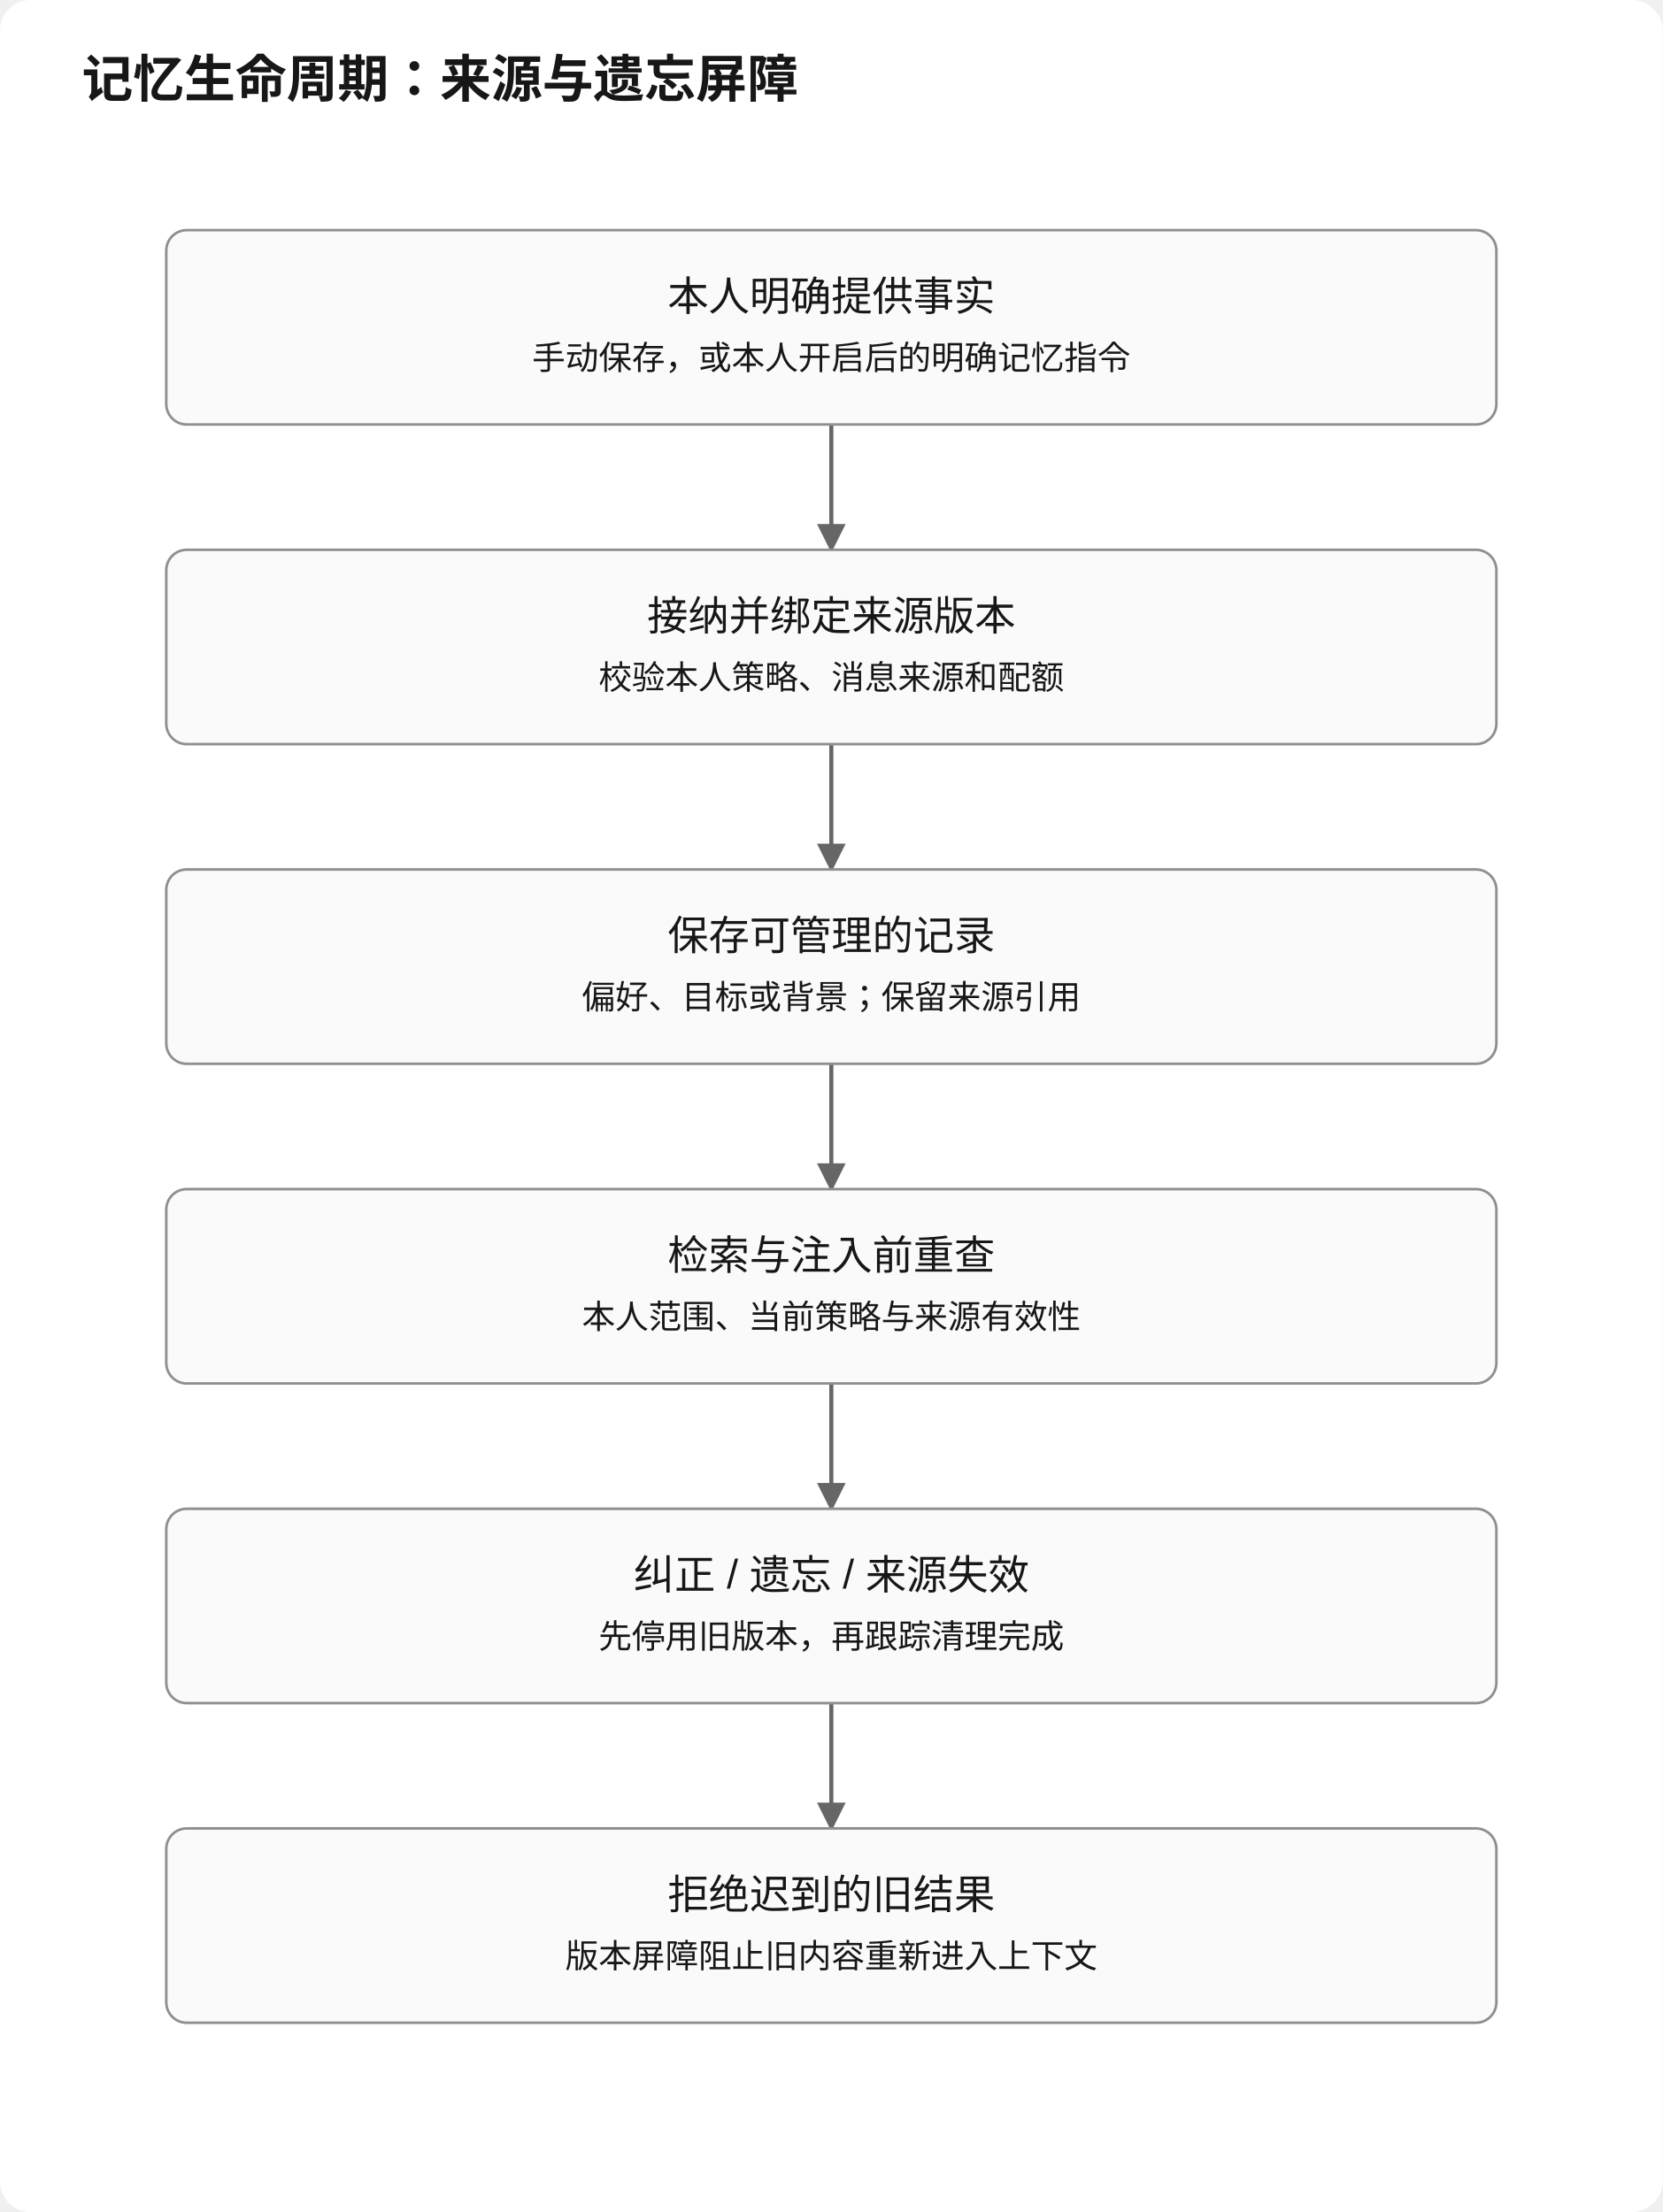
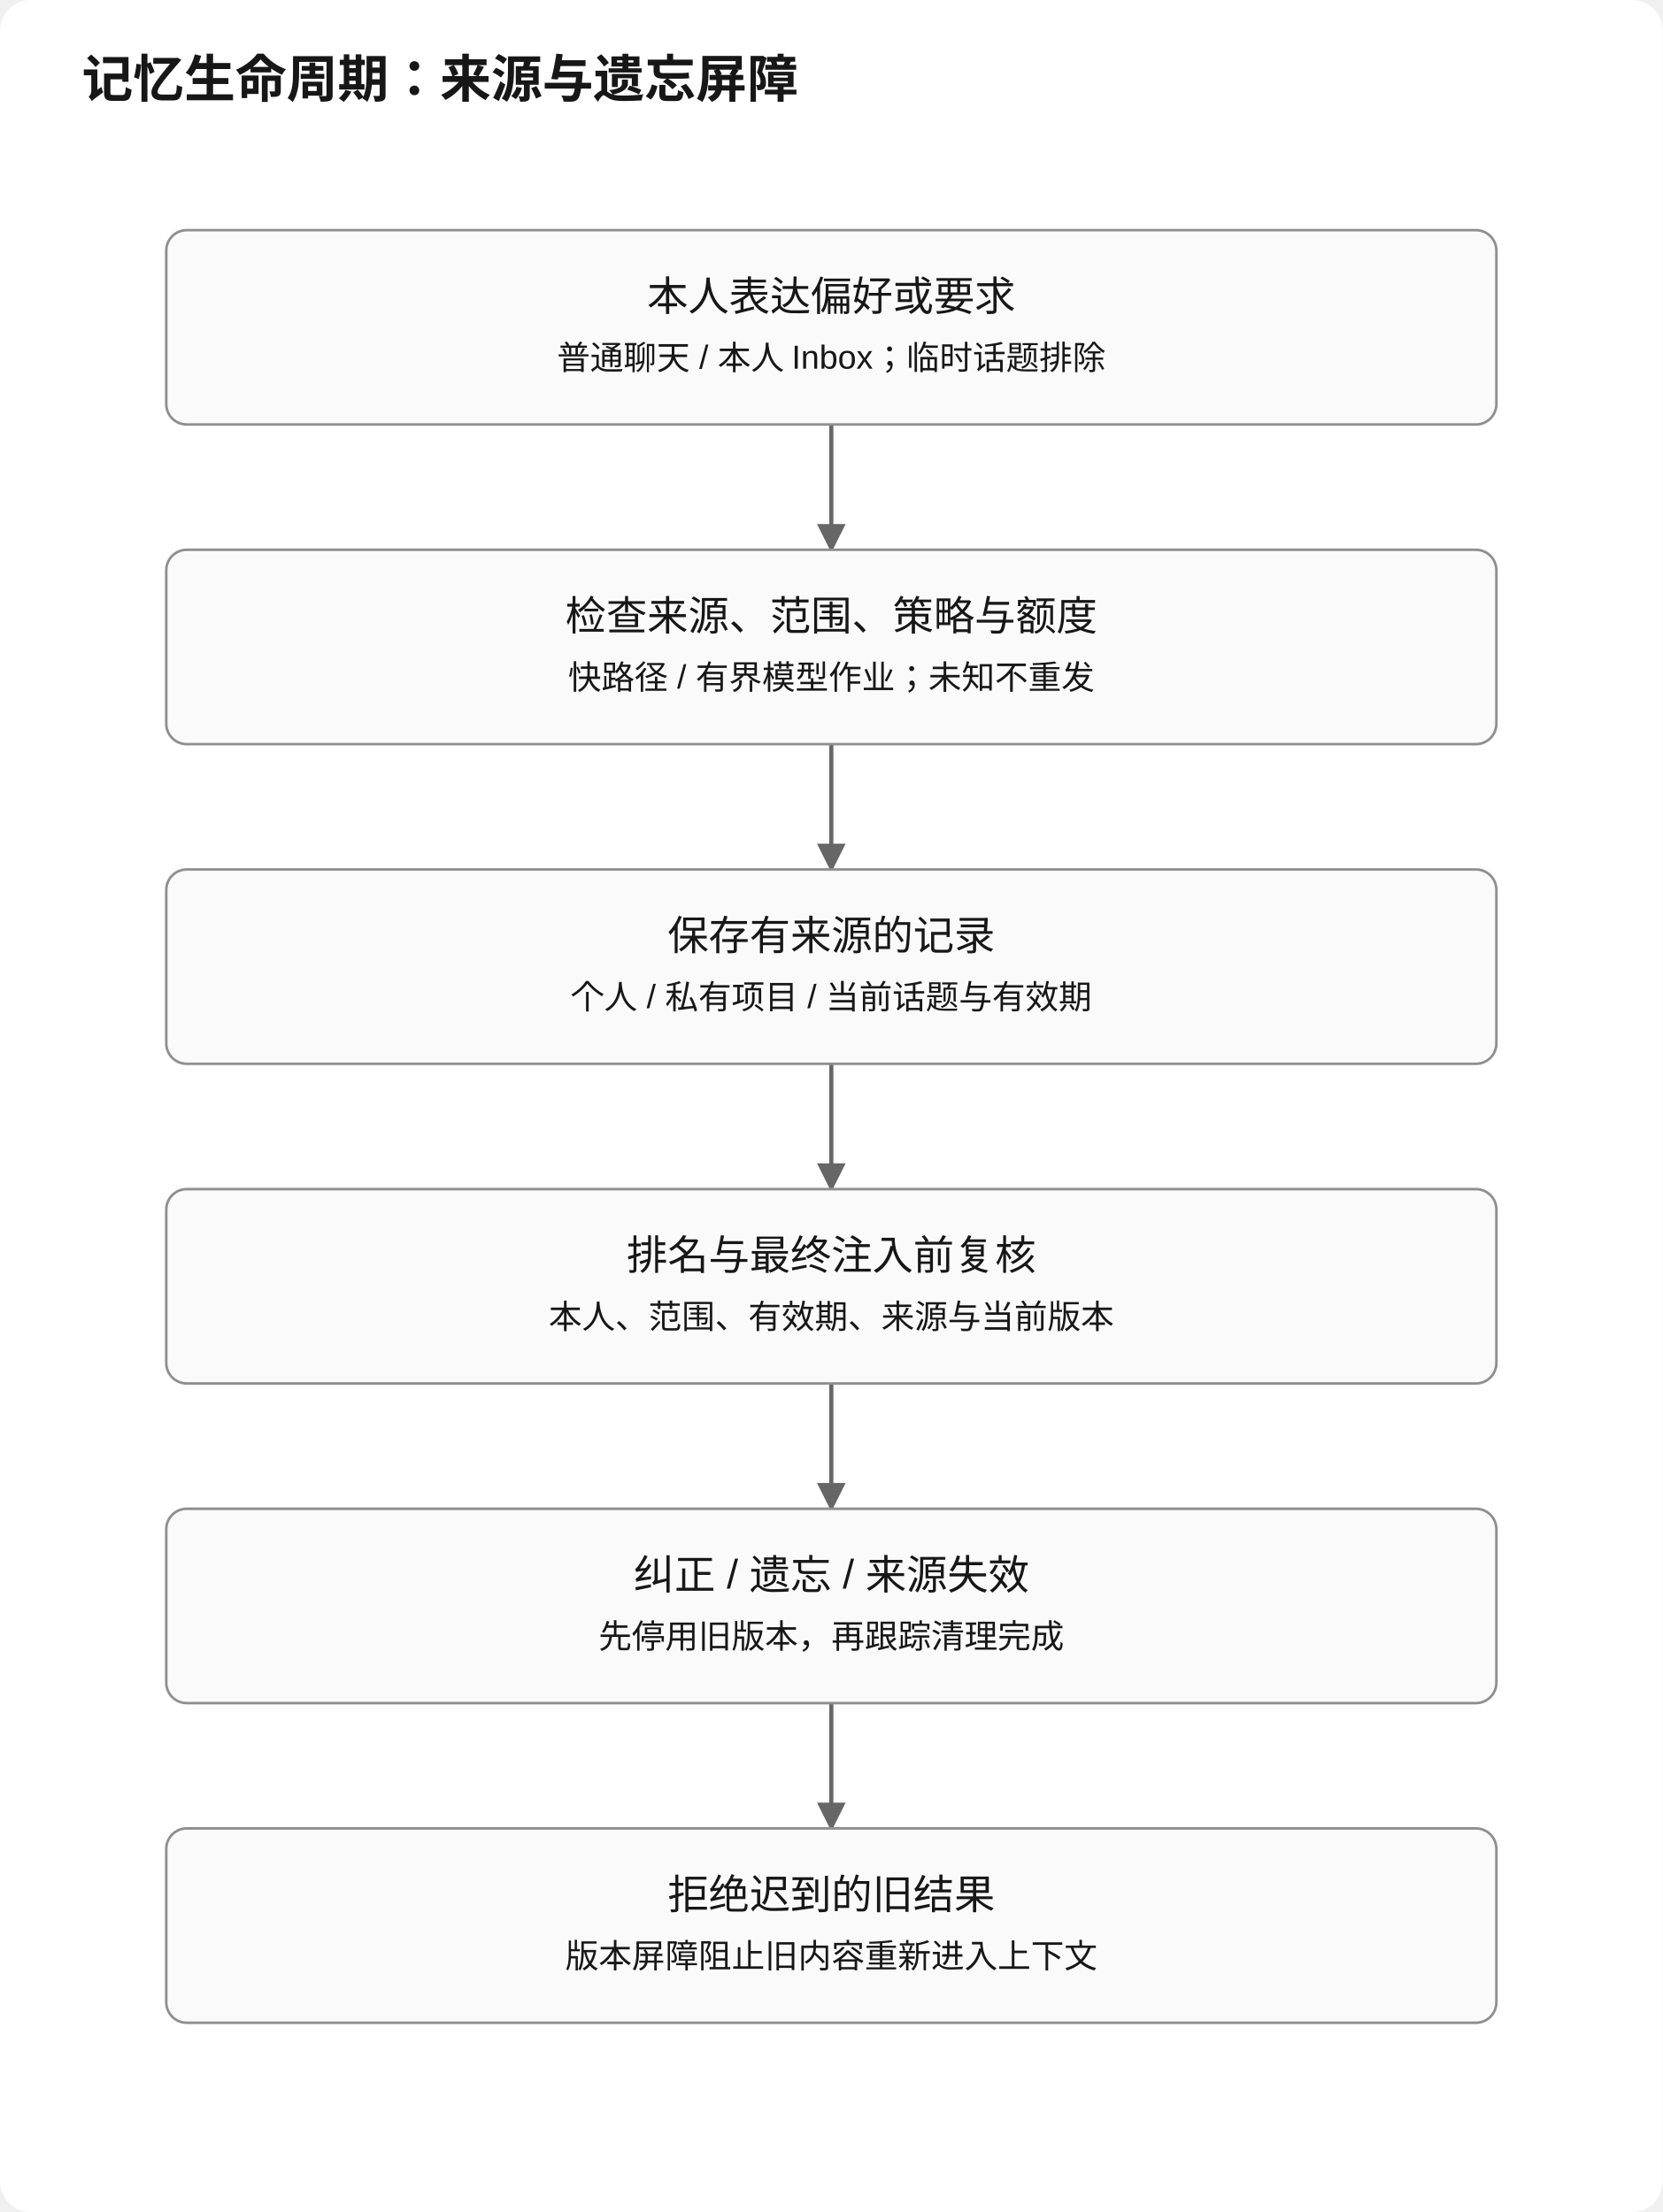
<svg xmlns="http://www.w3.org/2000/svg" viewBox="0 0 650 865" role="img" font-family="Arial, PingFang SC, Microsoft YaHei, sans-serif" aria-labelledby="title desc">
  <defs>
    <marker id="arrow" viewBox="0 0 10 10" refX="9" refY="5" markerWidth="7" markerHeight="7" orient="auto-start-reverse">
      <path d="M 0 0 L 10 5 L 0 10 z" fill="#666" />
    </marker>
  </defs>
  <rect width="100%" height="100%" rx="12" fill="#fff" />
  <text x="32" y="38" font-size="20" font-weight="600" fill="#171717">记忆生命周期：来源与遗忘屏障</text>
  <g font-family="Arial, PingFang SC, Microsoft YaHei, sans-serif">
    <polyline points="325,166 325,215" fill="none" stroke="#666" stroke-width="1.6" marker-end="url(#arrow)" />
    <polyline points="325,291 325,340" fill="none" stroke="#666" stroke-width="1.6" marker-end="url(#arrow)" />
    <polyline points="325,416 325,465" fill="none" stroke="#666" stroke-width="1.6" marker-end="url(#arrow)" />
    <polyline points="325,541 325,590" fill="none" stroke="#666" stroke-width="1.6" marker-end="url(#arrow)" />
    <polyline points="325,666 325,715" fill="none" stroke="#666" stroke-width="1.6" marker-end="url(#arrow)" />
    <rect x="65" y="90" width="520" height="76" rx="8" fill="#fafafa" stroke="#8f8f8f" />
-     <text x="325.0" y="121.5" text-anchor="middle" font-size="16" fill="#171717">本人明确提供事实</text>
-     <text x="325.0" y="144.5" text-anchor="middle" font-size="13" fill="#171717">手动保存，或本人开启后的明确记忆指令</text>
+     <text x="325.0" y="121.5" text-anchor="middle" font-size="16" fill="#171717">本人表达偏好或要求</text>
+     <text x="325.0" y="144.5" text-anchor="middle" font-size="13" fill="#171717">普通聊天 / 本人 Inbox；临时话题排除</text>
    <rect x="65" y="215" width="520" height="76" rx="8" fill="#fafafa" stroke="#8f8f8f" />
-     <text x="325.0" y="246.5" text-anchor="middle" font-size="16" fill="#171717">接纳并绑定来源版本</text>
-     <text x="325.0" y="269.5" text-anchor="middle" font-size="13" fill="#171717">校验本人策略、消息来源和配额</text>
+     <text x="325.0" y="246.5" text-anchor="middle" font-size="16" fill="#171717">检查来源、范围、策略与额度</text>
+     <text x="325.0" y="269.5" text-anchor="middle" font-size="13" fill="#171717">快路径 / 有界模型作业；未知不重发</text>
    <rect x="65" y="340" width="520" height="76" rx="8" fill="#fafafa" stroke="#8f8f8f" />
-     <text x="325.0" y="371.5" text-anchor="middle" font-size="16" fill="#171717">保存可管理的记录</text>
-     <text x="325.0" y="394.5" text-anchor="middle" font-size="13" fill="#171717">偏好、目标或背景；保留来源引用</text>
+     <text x="325.0" y="371.5" text-anchor="middle" font-size="16" fill="#171717">保存有来源的记录</text>
+     <text x="325.0" y="394.5" text-anchor="middle" font-size="13" fill="#171717">个人 / 私有项目 / 当前话题与有效期</text>
    <rect x="65" y="465" width="520" height="76" rx="8" fill="#fafafa" stroke="#8f8f8f" />
-     <text x="325.0" y="496.5" text-anchor="middle" font-size="16" fill="#171717">检索与注入前重查</text>
-     <text x="325.0" y="519.5" text-anchor="middle" font-size="13" fill="#171717">本人范围、当前策略与来源有效性</text>
+     <text x="325.0" y="496.5" text-anchor="middle" font-size="16" fill="#171717">排名与最终注入前复核</text>
+     <text x="325.0" y="519.5" text-anchor="middle" font-size="13" fill="#171717">本人、范围、有效期、来源与当前版本</text>
    <rect x="65" y="590" width="520" height="76" rx="8" fill="#fafafa" stroke="#8f8f8f" />
    <text x="325.0" y="621.5" text-anchor="middle" font-size="16" fill="#171717">纠正 / 遗忘 / 来源失效</text>
    <text x="325.0" y="644.5" text-anchor="middle" font-size="13" fill="#171717">先停用旧版本，再跟踪清理完成</text>
    <rect x="65" y="715" width="520" height="76" rx="8" fill="#fafafa" stroke="#8f8f8f" />
    <text x="325.0" y="746.5" text-anchor="middle" font-size="16" fill="#171717">拒绝迟到的旧结果</text>
    <text x="325.0" y="769.5" text-anchor="middle" font-size="13" fill="#171717">版本屏障阻止旧内容重新进入上下文</text>
  </g>
</svg>
